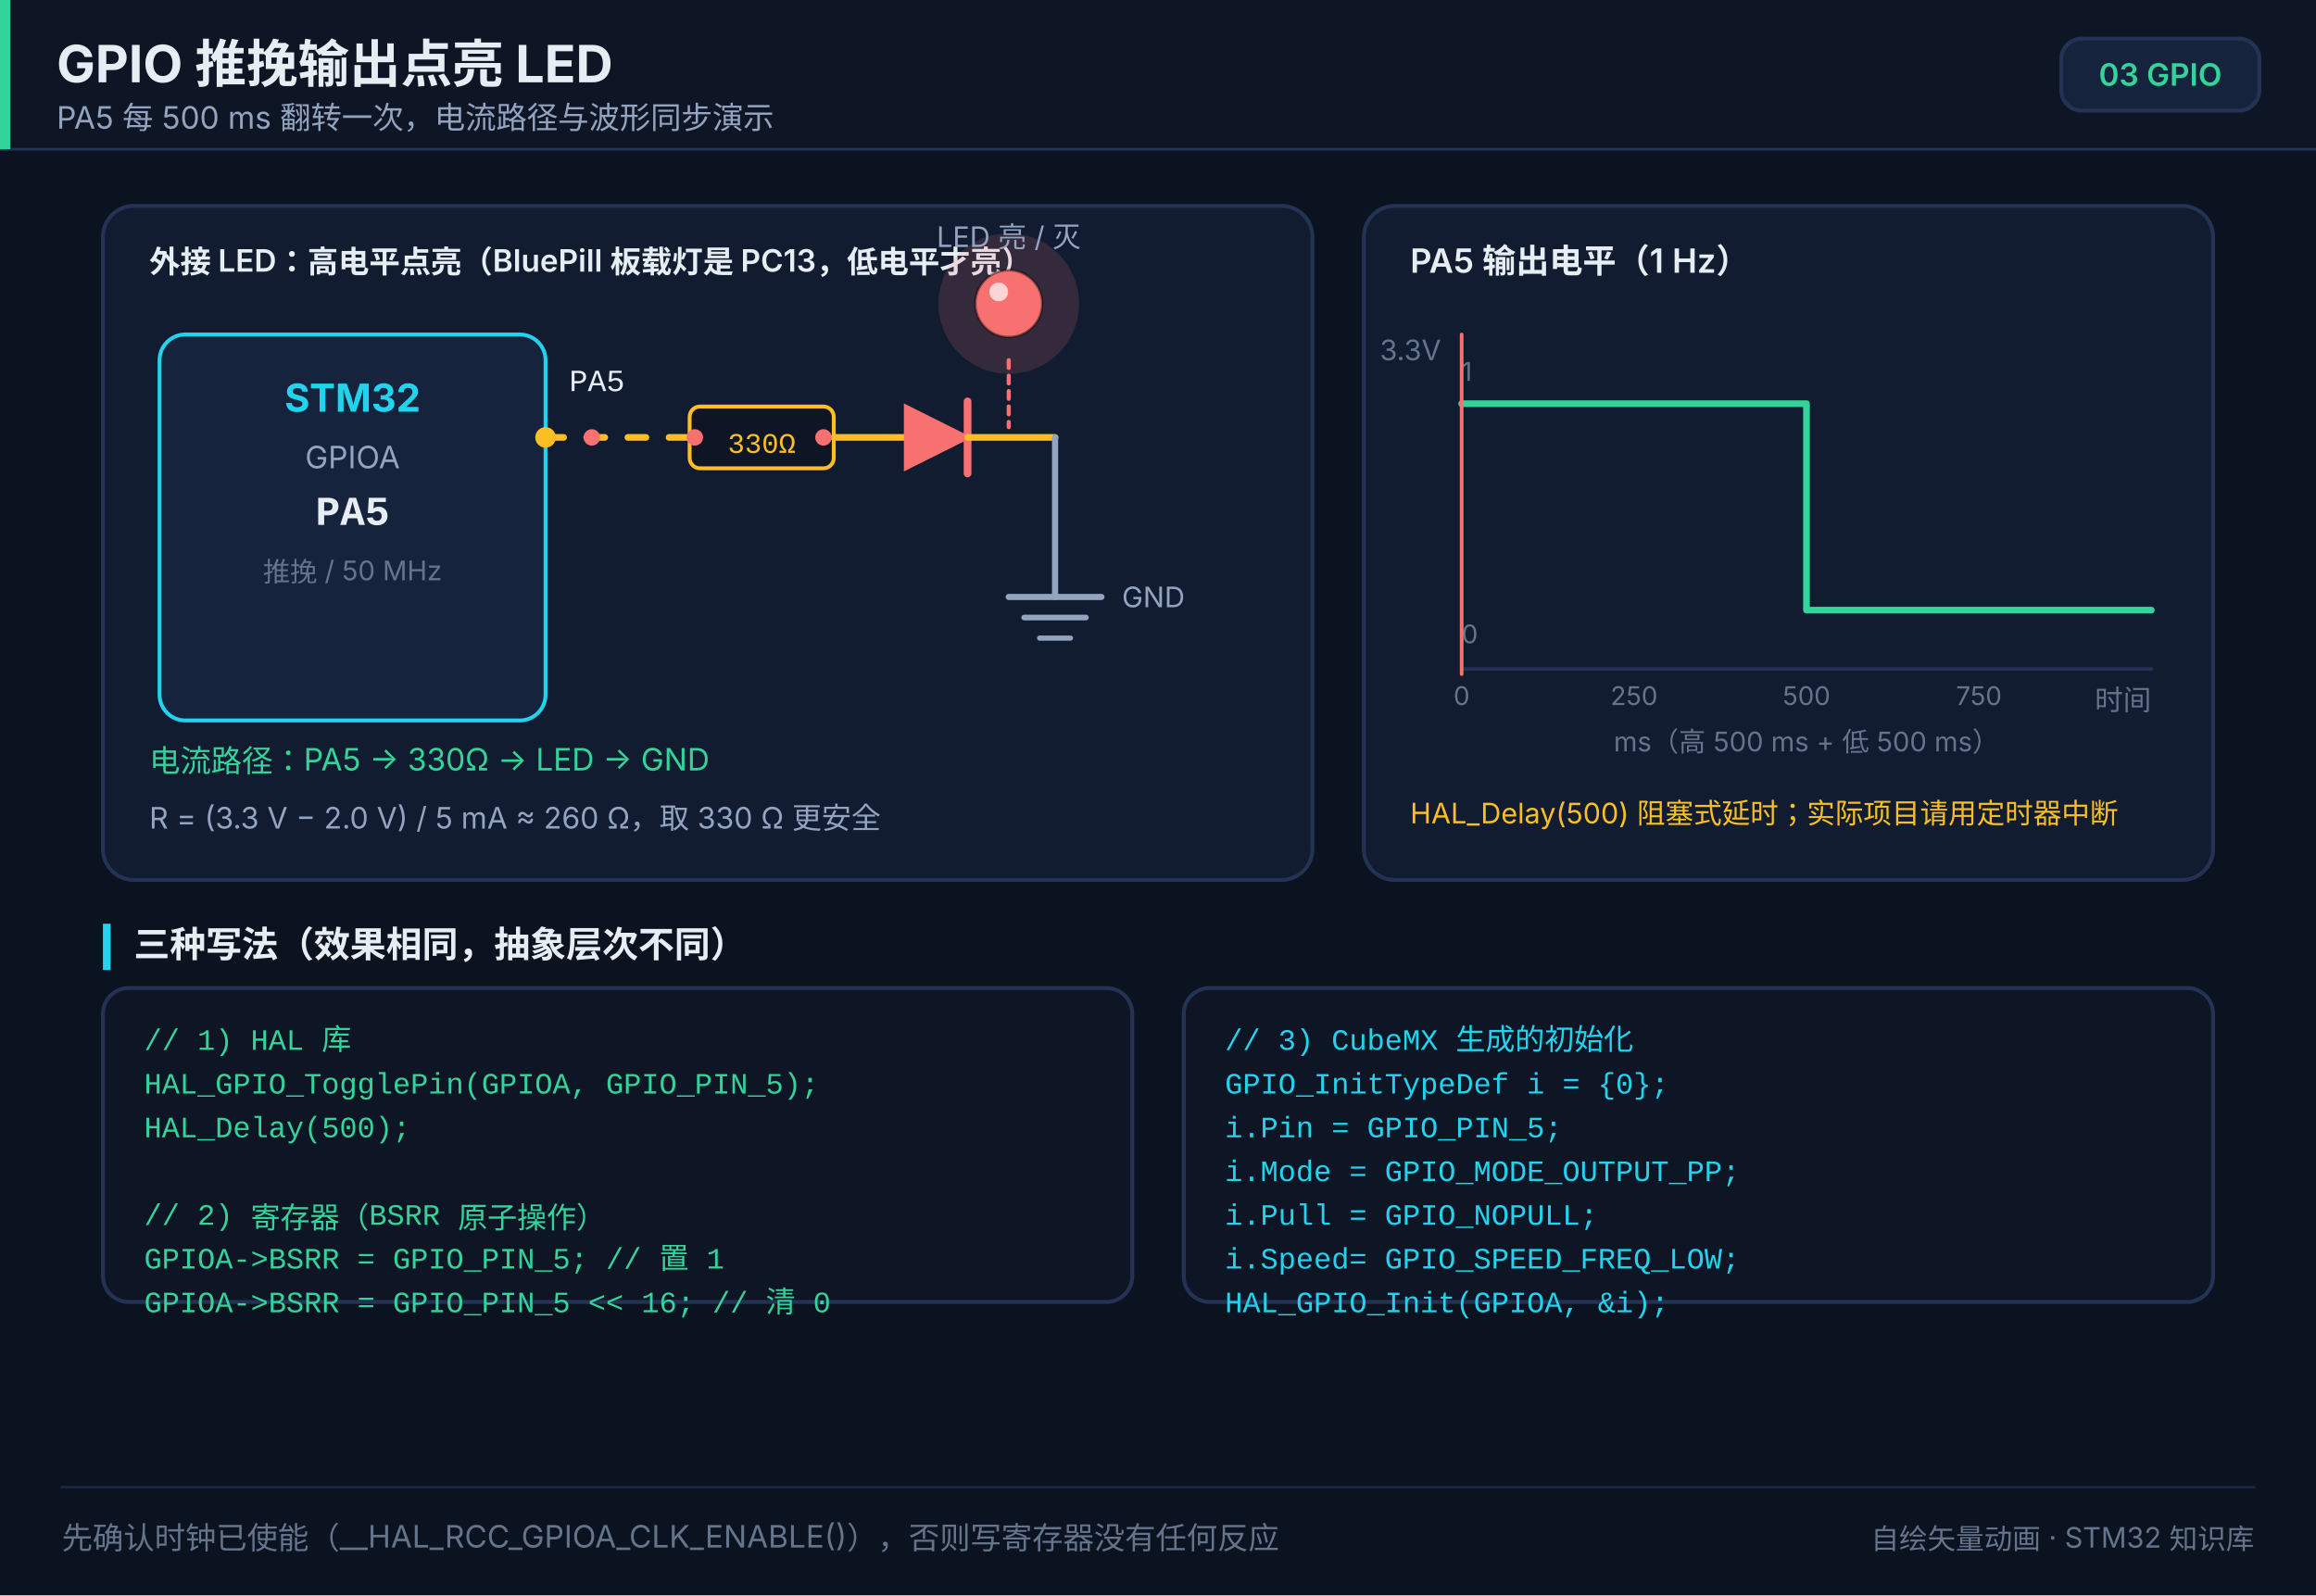
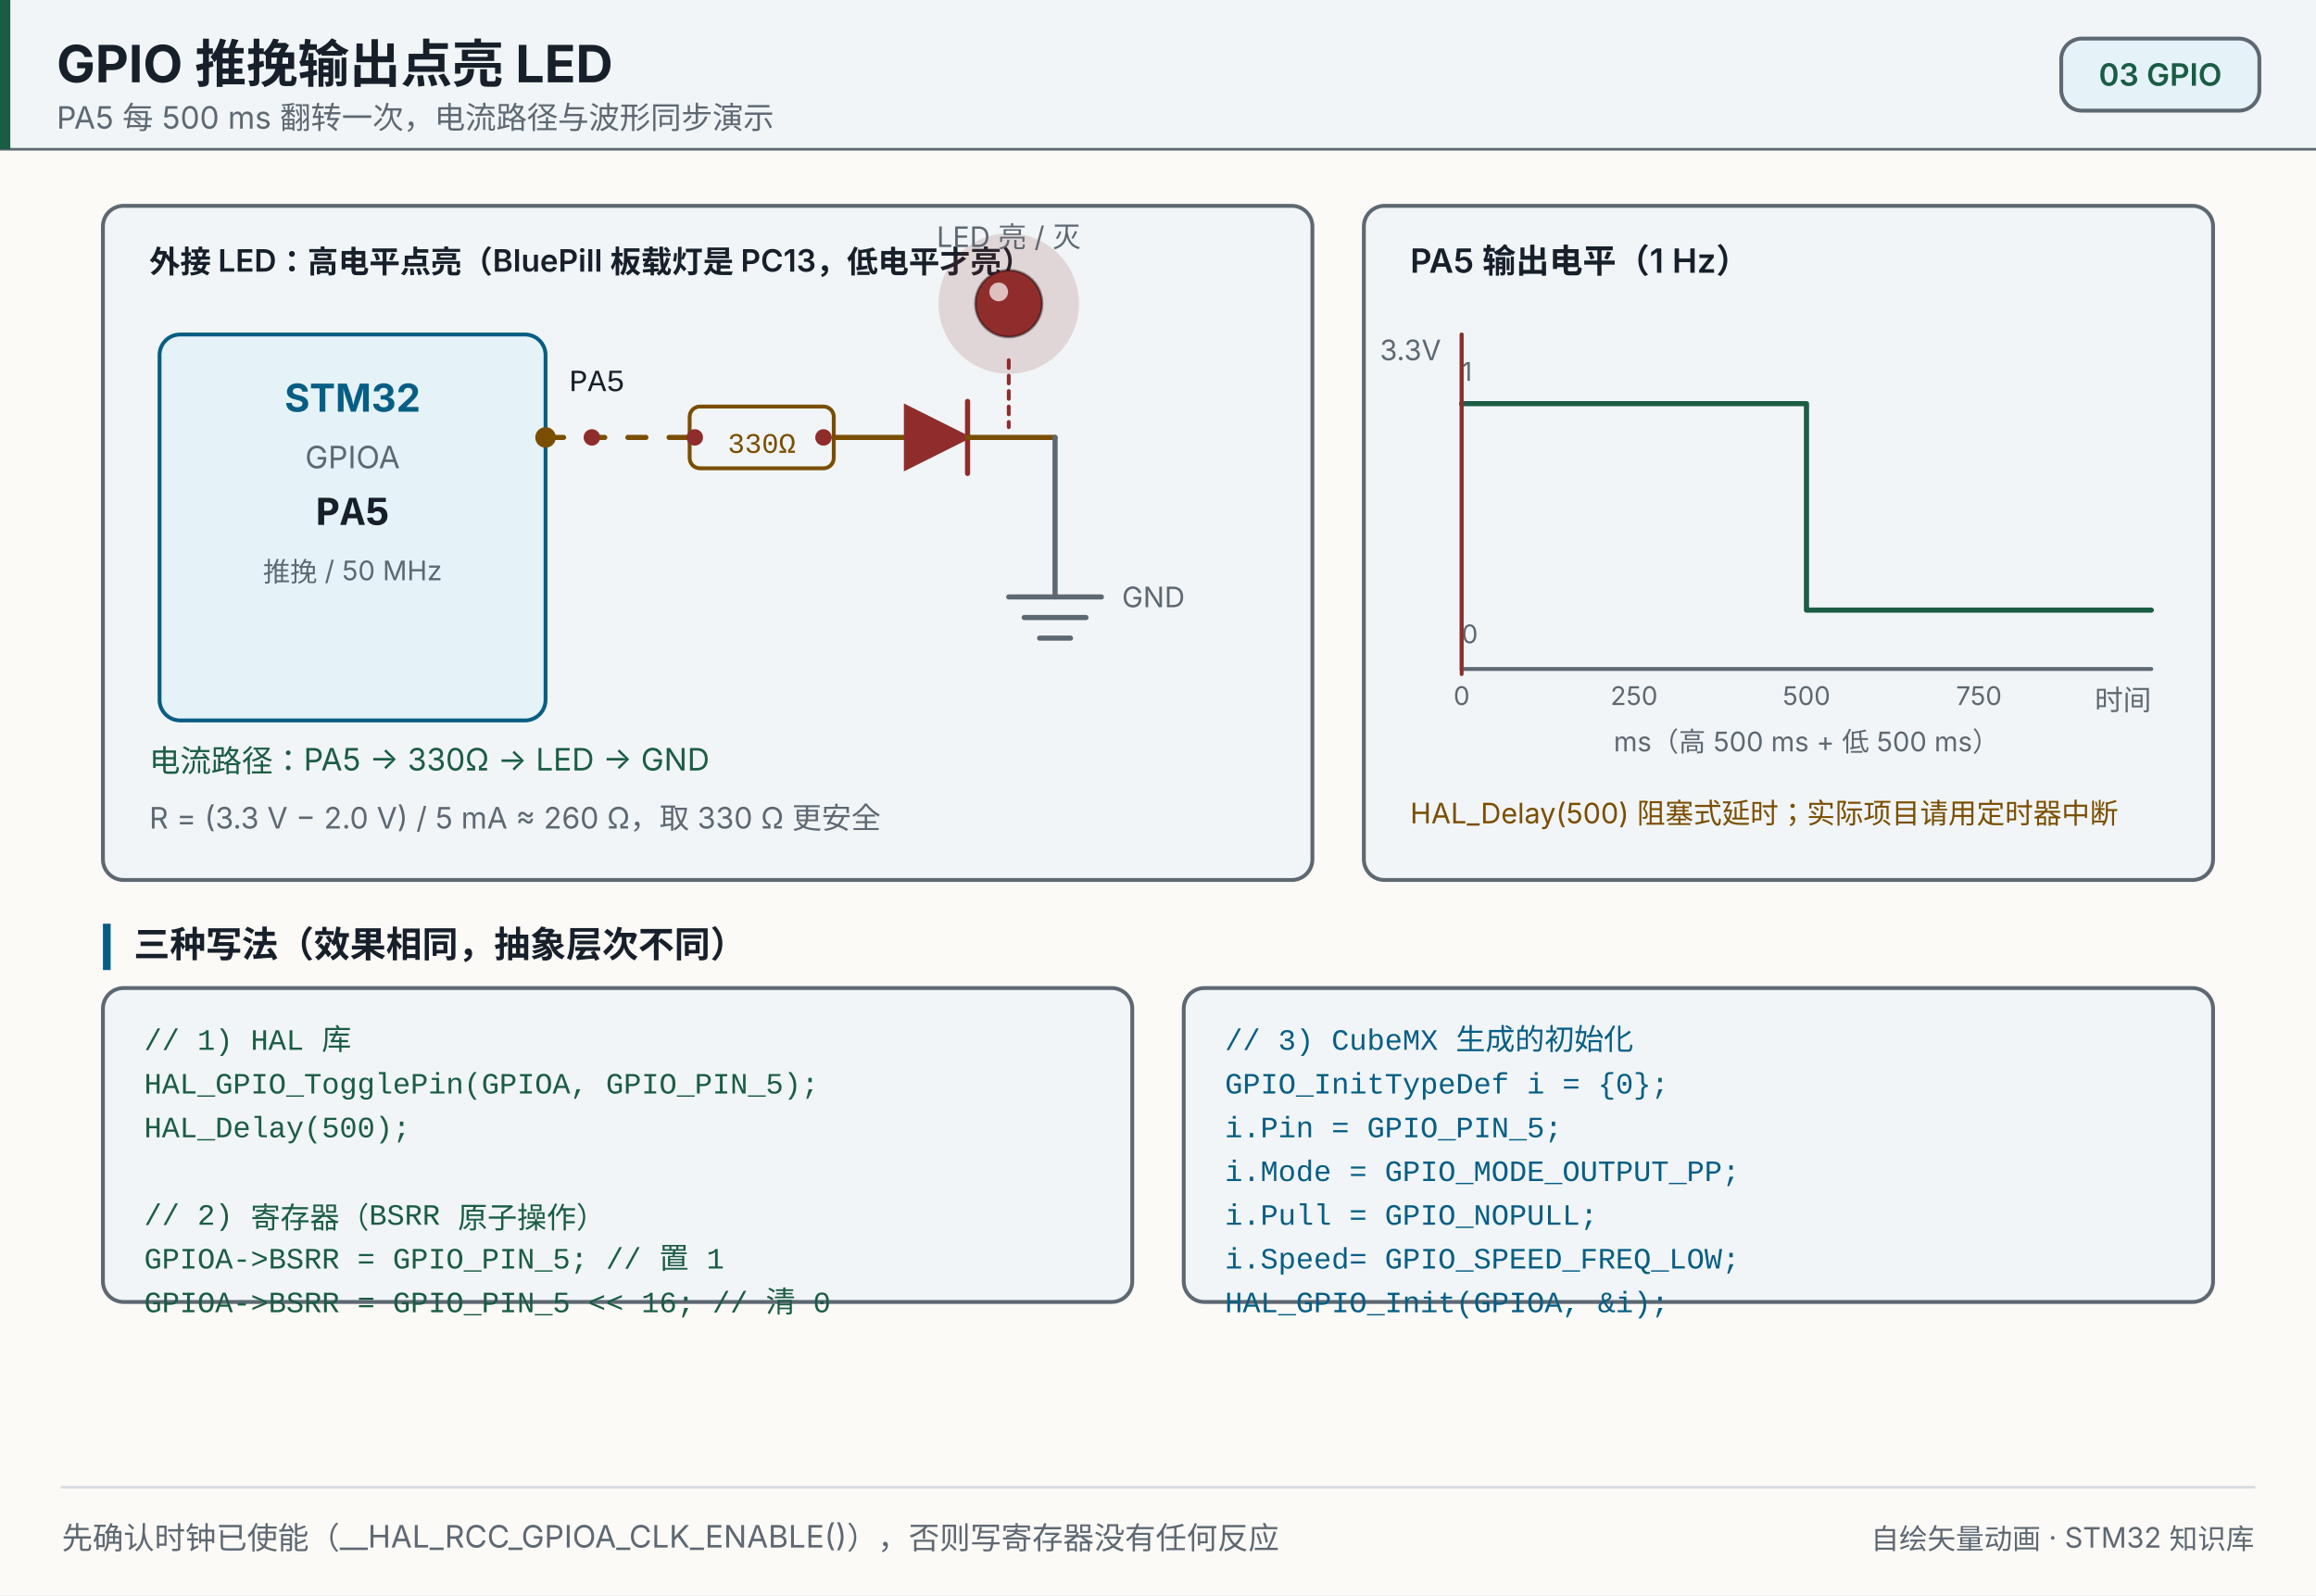
<svg xmlns="http://www.w3.org/2000/svg" width="900" height="620" viewBox="0 0 900 620" role="img" aria-label="GPIO 推挽输出点亮 LED">
  <style>
@keyframes led-blink{0%,48%{opacity:1;filter:drop-shadow(0 0 9px currentColor)}50%,98%{opacity:0.12;filter:none}}
.led{animation:led-blink 1s steps(1,end) infinite 0s;}

.wire{stroke-dasharray:7 9;animation:wire-flow 1.4s linear infinite;}@keyframes wire-flow{from{stroke-dashoffset:0}to{stroke-dashoffset:-16px}}
@keyframes dot-run{0%{transform:translateX(0);opacity:0}20%{opacity:1}80%{opacity:1}100%{transform:translateX(48px);opacity:0}}.dot0{animation:dot-run 1.4s linear infinite;}.dot1{animation:dot-run 1.4s linear infinite .35s;}.dot2{animation:dot-run 1.4s linear infinite .7s;}.dot3{animation:dot-run 1.4s linear infinite 1.05s;}
@keyframes cur-run{0%{transform:translateX(0)}100%{transform:translateX(268px)}}.cursor{animation:cur-run 1s linear infinite;}
</style>
-   <rect x="0" y="0" width="900" height="620" fill="#0b1220" />
-   <rect x="0" y="0" width="900" height="58" fill="#0e1626" opacity="1" />
-   <line x1="0" y1="58" x2="900" y2="58" stroke="#243354" stroke-width="1" stroke-linecap="round" opacity="1" />
-   <rect x="0" y="0" width="4" height="58" fill="#34d399" opacity="1" />
-   <text x="22" y="32" font-size="20" fill="#e6edf3" text-anchor="start" opacity="1" font-family="'PingFang SC','Hiragino Sans GB','Microsoft YaHei',system-ui,-apple-system,'Segoe UI',sans-serif" font-weight="700">GPIO 推挽输出点亮 LED</text>
-   <text x="22" y="50" font-size="12" fill="#93a4c0" text-anchor="start" opacity="1" font-family="'PingFang SC','Hiragino Sans GB','Microsoft YaHei',system-ui,-apple-system,'Segoe UI',sans-serif">PA5 每 500 ms 翻转一次，电流路径与波形同步演示</text>
-   <rect x="801" y="15" width="77" height="28" fill="#16233c" opacity="1" rx="8" stroke="#243354" stroke-width="1.5" />
-   <text x="839.5" y="33.32" font-size="12" fill="#34d399" text-anchor="middle" opacity="1" font-family="'PingFang SC','Hiragino Sans GB','Microsoft YaHei',system-ui,-apple-system,'Segoe UI',sans-serif" font-weight="600">03 GPIO</text>
-   <rect x="40" y="80" width="470" height="262" fill="#111c31" opacity="1" rx="12" stroke="#243354" stroke-width="1.5" />
-   <text x="58" y="106" font-size="12" fill="#e6edf3" text-anchor="start" opacity="1" font-family="'PingFang SC','Hiragino Sans GB','Microsoft YaHei',system-ui,-apple-system,'Segoe UI',sans-serif" font-weight="600">外接 LED：高电平点亮（BluePill 板载灯是 PC13，低电平才亮）</text>
-   <rect x="62" y="130" width="150" height="150" fill="#16233c" opacity="1" rx="10" stroke="#22d3ee" stroke-width="1.5" />
-   <text x="137" y="160" font-size="15" fill="#22d3ee" text-anchor="middle" opacity="1" font-family="'PingFang SC','Hiragino Sans GB','Microsoft YaHei',system-ui,-apple-system,'Segoe UI',sans-serif" font-weight="700">STM32</text>
-   <text x="137" y="182" font-size="12" fill="#93a4c0" text-anchor="middle" opacity="1" font-family="'PingFang SC','Hiragino Sans GB','Microsoft YaHei',system-ui,-apple-system,'Segoe UI',sans-serif">GPIOA</text>
-   <text x="137" y="204" font-size="16" fill="#e6edf3" text-anchor="middle" opacity="1" font-family="ui-monospace,SFMono-Regular,'JetBrains Mono',Consolas,'Courier New',monospace" font-weight="700">PA5</text>
-   <text x="137" y="226" font-size="10.5" fill="#64748b" text-anchor="middle" opacity="1" font-family="'PingFang SC','Hiragino Sans GB','Microsoft YaHei',system-ui,-apple-system,'Segoe UI',sans-serif">推挽 / 50 MHz</text>
-   <text x="232" y="152" font-size="12" fill="#e6edf3" text-anchor="middle" opacity="1" font-family="ui-monospace,SFMono-Regular,'JetBrains Mono',Consolas,'Courier New',monospace">PA5</text>
-   <line x1="212" y1="170" x2="268" y2="170" stroke="#fbbf24" stroke-width="2.6" stroke-linecap="round" opacity="1" class="wire" />
-   <circle cx="212" cy="170" r="4" fill="#fbbf24" opacity="1" />
-   <rect x="268" y="158" width="56" height="24" fill="#0e1626" opacity="1" rx="4" stroke="#fbbf24" stroke-width="1.5" />
-   <text x="296" y="176" font-size="11" fill="#fbbf24" text-anchor="middle" opacity="1" font-family="ui-monospace,SFMono-Regular,'JetBrains Mono',Consolas,'Courier New',monospace">330Ω</text>
-   <line x1="324" y1="170" x2="352" y2="170" stroke="#fbbf24" stroke-width="2.6" stroke-linecap="round" opacity="1" />
-   <polygon points="352.00,158.00 352.00,182.00 376.00,170.00" fill="#f87171" opacity="1" stroke="#f87171" stroke-width="1.5" />
-   <line x1="376" y1="156" x2="376" y2="184" stroke="#f87171" stroke-width="3" stroke-linecap="round" opacity="1" />
-   <line x1="376" y1="170" x2="410" y2="170" stroke="#fbbf24" stroke-width="2.6" stroke-linecap="round" opacity="1" />
-   <circle cx="392" cy="118" r="27.3" fill="#f87171" opacity="0.16" />
-   <circle cx="392" cy="118" r="13" fill="#f87171" opacity="1" stroke="#00000066" stroke-width="1" class="led" />
+   <rect x="0" y="0" width="900" height="620" fill="#fbfaf7" />
+   <rect x="0" y="0" width="900" height="58" fill="#f1f5f7" opacity="1" />
+   <line x1="0" y1="58" x2="900" y2="58" stroke="#5e6872" stroke-width="1" stroke-linecap="round" opacity="1" />
+   <rect x="0" y="0" width="4" height="58" fill="#1b5c45" opacity="1" />
+   <text x="22" y="32" font-size="20" fill="#17202a" text-anchor="start" opacity="1" font-family="'PingFang SC','Hiragino Sans GB','Microsoft YaHei',system-ui,-apple-system,'Segoe UI',sans-serif" font-weight="700">GPIO 推挽输出点亮 LED</text>
+   <text x="22" y="50" font-size="12" fill="#5e6872" text-anchor="start" opacity="1" font-family="'PingFang SC','Hiragino Sans GB','Microsoft YaHei',system-ui,-apple-system,'Segoe UI',sans-serif">PA5 每 500 ms 翻转一次，电流路径与波形同步演示</text>
+   <rect x="801" y="15" width="77" height="28" fill="#e5f3f8" opacity="1" rx="8" stroke="#5e6872" stroke-width="1.5" />
+   <text x="839.5" y="33.32" font-size="12" fill="#1b5c45" text-anchor="middle" opacity="1" font-family="'PingFang SC','Hiragino Sans GB','Microsoft YaHei',system-ui,-apple-system,'Segoe UI',sans-serif" font-weight="600">03 GPIO</text>
+   <rect x="40" y="80" width="470" height="262" fill="#f1f5f7" opacity="1" rx="8" stroke="#5e6872" stroke-width="1.5" />
+   <text x="58" y="106" font-size="12" fill="#17202a" text-anchor="start" opacity="1" font-family="'PingFang SC','Hiragino Sans GB','Microsoft YaHei',system-ui,-apple-system,'Segoe UI',sans-serif" font-weight="600">外接 LED：高电平点亮（BluePill 板载灯是 PC13，低电平才亮）</text>
+   <rect x="62" y="130" width="150" height="150" fill="#e5f3f8" opacity="1" rx="8" stroke="#075e84" stroke-width="1.5" />
+   <text x="137" y="160" font-size="15" fill="#075e84" text-anchor="middle" opacity="1" font-family="'PingFang SC','Hiragino Sans GB','Microsoft YaHei',system-ui,-apple-system,'Segoe UI',sans-serif" font-weight="700">STM32</text>
+   <text x="137" y="182" font-size="12" fill="#5e6872" text-anchor="middle" opacity="1" font-family="'PingFang SC','Hiragino Sans GB','Microsoft YaHei',system-ui,-apple-system,'Segoe UI',sans-serif">GPIOA</text>
+   <text x="137" y="204" font-size="16" fill="#17202a" text-anchor="middle" opacity="1" font-family="ui-monospace,SFMono-Regular,'JetBrains Mono',Consolas,'Courier New',monospace" font-weight="700">PA5</text>
+   <text x="137" y="226" font-size="10.5" fill="#5e6872" text-anchor="middle" opacity="1" font-family="'PingFang SC','Hiragino Sans GB','Microsoft YaHei',system-ui,-apple-system,'Segoe UI',sans-serif">推挽 / 50 MHz</text>
+   <text x="232" y="152" font-size="12" fill="#17202a" text-anchor="middle" opacity="1" font-family="ui-monospace,SFMono-Regular,'JetBrains Mono',Consolas,'Courier New',monospace">PA5</text>
+   <line x1="212" y1="170" x2="268" y2="170" stroke="#7a4e00" stroke-width="2" stroke-linecap="round" opacity="1" class="wire" />
+   <circle cx="212" cy="170" r="4" fill="#7a4e00" opacity="1" />
+   <rect x="268" y="158" width="56" height="24" fill="#f1f5f7" opacity="1" rx="4" stroke="#7a4e00" stroke-width="1.5" />
+   <text x="296" y="176" font-size="11" fill="#7a4e00" text-anchor="middle" opacity="1" font-family="ui-monospace,SFMono-Regular,'JetBrains Mono',Consolas,'Courier New',monospace">330Ω</text>
+   <line x1="324" y1="170" x2="352" y2="170" stroke="#7a4e00" stroke-width="2" stroke-linecap="round" opacity="1" />
+   <polygon points="352.00,158.00 352.00,182.00 376.00,170.00" fill="#8f2d2d" opacity="1" stroke="#8f2d2d" stroke-width="1.5" />
+   <line x1="376" y1="156" x2="376" y2="184" stroke="#8f2d2d" stroke-width="2" stroke-linecap="round" opacity="1" />
+   <line x1="376" y1="170" x2="410" y2="170" stroke="#7a4e00" stroke-width="2" stroke-linecap="round" opacity="1" />
+   <circle cx="392" cy="118" r="27.3" fill="#8f2d2d" opacity="0.16" />
+   <circle cx="392" cy="118" r="13" fill="#8f2d2d" opacity="1" stroke="#00000066" stroke-width="1" class="led" />
  <circle cx="388.1" cy="113.45" r="3.64" fill="#ffffff" opacity="0.7" />
-   <text x="392" y="96" font-size="11" fill="#93a4c0" text-anchor="middle" opacity="1" font-family="'PingFang SC','Hiragino Sans GB','Microsoft YaHei',system-ui,-apple-system,'Segoe UI',sans-serif">LED 亮 / 灭</text>
-   <line x1="392" y1="140" x2="392" y2="166" stroke="#f87171" stroke-width="1.6" stroke-linecap="round" opacity="1" stroke-dasharray="3 3" />
-   <circle cx="230" cy="170" r="3.2" fill="#f87171" opacity="1" class="dot0" />
-   <circle cx="270" cy="170" r="3.2" fill="#f87171" opacity="1" class="dot1" />
-   <circle cx="320" cy="170" r="3.2" fill="#f87171" opacity="1" class="dot2" />
-   <circle cx="360" cy="170" r="3.2" fill="#f87171" opacity="1" class="dot3" />
-   <line x1="410" y1="170" x2="410" y2="232" stroke="#93a4c0" stroke-width="2.4" stroke-linecap="round" opacity="1" />
-   <line x1="392" y1="232" x2="428" y2="232" stroke="#93a4c0" stroke-width="2.4" stroke-linecap="round" opacity="1" />
-   <line x1="398" y1="240" x2="422" y2="240" stroke="#93a4c0" stroke-width="2.2" stroke-linecap="round" opacity="1" />
-   <line x1="404" y1="248" x2="416" y2="248" stroke="#93a4c0" stroke-width="2" stroke-linecap="round" opacity="1" />
-   <text x="436" y="236" font-size="11" fill="#93a4c0" text-anchor="start" opacity="1" font-family="'PingFang SC','Hiragino Sans GB','Microsoft YaHei',system-ui,-apple-system,'Segoe UI',sans-serif">GND</text>
-   <text x="58" y="300" font-size="12" fill="#34d399" text-anchor="start" opacity="1" font-family="'PingFang SC','Hiragino Sans GB','Microsoft YaHei',system-ui,-apple-system,'Segoe UI',sans-serif">电流路径：PA5 → 330Ω → LED → GND</text>
-   <text x="58" y="322" font-size="11.5" fill="#93a4c0" text-anchor="start" opacity="1" font-family="'PingFang SC','Hiragino Sans GB','Microsoft YaHei',system-ui,-apple-system,'Segoe UI',sans-serif">R = (3.3 V − 2.0 V) / 5 mA ≈ 260 Ω，取 330 Ω 更安全</text>
-   <rect x="530" y="80" width="330" height="262" fill="#111c31" opacity="1" rx="12" stroke="#243354" stroke-width="1.5" />
-   <text x="548" y="106" font-size="13" fill="#e6edf3" text-anchor="start" opacity="1" font-family="'PingFang SC','Hiragino Sans GB','Microsoft YaHei',system-ui,-apple-system,'Segoe UI',sans-serif" font-weight="600">PA5 输出电平（1 Hz）</text>
-   <line x1="568" y1="130" x2="568" y2="260" stroke="#243354" stroke-width="1.4" stroke-linecap="round" opacity="1" />
-   <line x1="568" y1="260" x2="836" y2="260" stroke="#243354" stroke-width="1.4" stroke-linecap="round" opacity="1" />
-   <text x="560" y="140" font-size="11" fill="#64748b" text-anchor="end" opacity="1" font-family="'PingFang SC','Hiragino Sans GB','Microsoft YaHei',system-ui,-apple-system,'Segoe UI',sans-serif">3.3V</text>
-   <text x="836" y="276" font-size="11" fill="#64748b" text-anchor="end" opacity="1" font-family="'PingFang SC','Hiragino Sans GB','Microsoft YaHei',system-ui,-apple-system,'Segoe UI',sans-serif">时间</text>
-   <text x="568" y="148" font-size="10" fill="#64748b" text-anchor="start" opacity="1" font-family="'PingFang SC','Hiragino Sans GB','Microsoft YaHei',system-ui,-apple-system,'Segoe UI',sans-serif">1</text>
-   <text x="568" y="250" font-size="10" fill="#64748b" text-anchor="start" opacity="1" font-family="'PingFang SC','Hiragino Sans GB','Microsoft YaHei',system-ui,-apple-system,'Segoe UI',sans-serif">0</text>
-   <path d="M 568 156.88 L 568.00 156.88 L 601.50 156.88 L 601.50 156.88 L 635.00 156.88 L 635.00 156.88 L 668.50 156.88 L 668.50 156.88 L 702.00 156.88 L 702.00 237.12 L 735.50 237.12 L 735.50 237.12 L 769.00 237.12 L 769.00 237.12 L 802.50 237.12 L 802.50 237.12 L 836.00 237.12" fill="none" opacity="1" stroke-linecap="round" stroke-linejoin="round" stroke="#34d399" stroke-width="2.6" />
-   <text x="568" y="274" font-size="10" fill="#64748b" text-anchor="middle" opacity="1" font-family="'PingFang SC','Hiragino Sans GB','Microsoft YaHei',system-ui,-apple-system,'Segoe UI',sans-serif">0</text>
-   <text x="635" y="274" font-size="10" fill="#64748b" text-anchor="middle" opacity="1" font-family="'PingFang SC','Hiragino Sans GB','Microsoft YaHei',system-ui,-apple-system,'Segoe UI',sans-serif">250</text>
-   <text x="702" y="274" font-size="10" fill="#64748b" text-anchor="middle" opacity="1" font-family="'PingFang SC','Hiragino Sans GB','Microsoft YaHei',system-ui,-apple-system,'Segoe UI',sans-serif">500</text>
-   <text x="769" y="274" font-size="10" fill="#64748b" text-anchor="middle" opacity="1" font-family="'PingFang SC','Hiragino Sans GB','Microsoft YaHei',system-ui,-apple-system,'Segoe UI',sans-serif">750</text>
-   <text x="702" y="292" font-size="10.5" fill="#64748b" text-anchor="middle" opacity="1" font-family="'PingFang SC','Hiragino Sans GB','Microsoft YaHei',system-ui,-apple-system,'Segoe UI',sans-serif">ms（高 500 ms + 低 500 ms）</text>
-   <line x1="568" y1="130" x2="568" y2="262" stroke="#f87171" stroke-width="1.4" stroke-linecap="round" opacity="1" class="cursor" />
-   <text x="548" y="320" font-size="11" fill="#fbbf24" text-anchor="start" opacity="1" font-family="'PingFang SC','Hiragino Sans GB','Microsoft YaHei',system-ui,-apple-system,'Segoe UI',sans-serif">HAL_Delay(500) 阻塞式延时；实际项目请用定时器中断</text>
-   <rect x="40" y="359" width="3" height="18" fill="#22d3ee" opacity="1" />
-   <text x="52" y="372" font-size="14" fill="#e6edf3" text-anchor="start" opacity="1" font-family="'PingFang SC','Hiragino Sans GB','Microsoft YaHei',system-ui,-apple-system,'Segoe UI',sans-serif" font-weight="600">三种写法（效果相同，抽象层次不同）</text>
-   <rect x="40" y="384" width="400" height="122" fill="#0e1626" opacity="1" rx="10" stroke="#243354" stroke-width="1.5" />
-   <text x="56" y="408" font-size="11.5" fill="#34d399" text-anchor="start" opacity="1" font-family="ui-monospace,SFMono-Regular,'JetBrains Mono',Consolas,'Courier New',monospace">// 1) HAL 库</text>
-   <text x="56" y="425" font-size="11.5" fill="#34d399" text-anchor="start" opacity="1" font-family="ui-monospace,SFMono-Regular,'JetBrains Mono',Consolas,'Courier New',monospace">HAL_GPIO_TogglePin(GPIOA, GPIO_PIN_5);</text>
-   <text x="56" y="442" font-size="11.5" fill="#34d399" text-anchor="start" opacity="1" font-family="ui-monospace,SFMono-Regular,'JetBrains Mono',Consolas,'Courier New',monospace">HAL_Delay(500);</text>
-   <text x="56" y="459" font-size="11.5" fill="#34d399" text-anchor="start" opacity="1" font-family="ui-monospace,SFMono-Regular,'JetBrains Mono',Consolas,'Courier New',monospace" />
-   <text x="56" y="476" font-size="11.5" fill="#34d399" text-anchor="start" opacity="1" font-family="ui-monospace,SFMono-Regular,'JetBrains Mono',Consolas,'Courier New',monospace">// 2) 寄存器（BSRR 原子操作）</text>
-   <text x="56" y="493" font-size="11.5" fill="#34d399" text-anchor="start" opacity="1" font-family="ui-monospace,SFMono-Regular,'JetBrains Mono',Consolas,'Courier New',monospace">GPIOA-&gt;BSRR = GPIO_PIN_5;      // 置 1</text>
-   <text x="56" y="510" font-size="11.5" fill="#34d399" text-anchor="start" opacity="1" font-family="ui-monospace,SFMono-Regular,'JetBrains Mono',Consolas,'Courier New',monospace">GPIOA-&gt;BSRR = GPIO_PIN_5 &lt;&lt; 16; // 清 0</text>
-   <rect x="460" y="384" width="400" height="122" fill="#0e1626" opacity="1" rx="10" stroke="#243354" stroke-width="1.5" />
-   <text x="476" y="408" font-size="11.5" fill="#22d3ee" text-anchor="start" opacity="1" font-family="ui-monospace,SFMono-Regular,'JetBrains Mono',Consolas,'Courier New',monospace">// 3) CubeMX 生成的初始化</text>
-   <text x="476" y="425" font-size="11.5" fill="#22d3ee" text-anchor="start" opacity="1" font-family="ui-monospace,SFMono-Regular,'JetBrains Mono',Consolas,'Courier New',monospace">GPIO_InitTypeDef i = {0};</text>
-   <text x="476" y="442" font-size="11.5" fill="#22d3ee" text-anchor="start" opacity="1" font-family="ui-monospace,SFMono-Regular,'JetBrains Mono',Consolas,'Courier New',monospace">i.Pin  = GPIO_PIN_5;</text>
-   <text x="476" y="459" font-size="11.5" fill="#22d3ee" text-anchor="start" opacity="1" font-family="ui-monospace,SFMono-Regular,'JetBrains Mono',Consolas,'Courier New',monospace">i.Mode = GPIO_MODE_OUTPUT_PP;</text>
-   <text x="476" y="476" font-size="11.5" fill="#22d3ee" text-anchor="start" opacity="1" font-family="ui-monospace,SFMono-Regular,'JetBrains Mono',Consolas,'Courier New',monospace">i.Pull = GPIO_NOPULL;</text>
-   <text x="476" y="493" font-size="11.5" fill="#22d3ee" text-anchor="start" opacity="1" font-family="ui-monospace,SFMono-Regular,'JetBrains Mono',Consolas,'Courier New',monospace">i.Speed= GPIO_SPEED_FREQ_LOW;</text>
-   <text x="476" y="510" font-size="11.5" fill="#22d3ee" text-anchor="start" opacity="1" font-family="ui-monospace,SFMono-Regular,'JetBrains Mono',Consolas,'Courier New',monospace">HAL_GPIO_Init(GPIOA, &amp;i);</text>
-   <line x1="24" y1="578" x2="876" y2="578" stroke="#1a2742" stroke-width="1" stroke-linecap="round" opacity="1" />
-   <text x="24" y="602" font-size="12" fill="#64748b" text-anchor="start" opacity="1" font-family="'PingFang SC','Hiragino Sans GB','Microsoft YaHei',system-ui,-apple-system,'Segoe UI',sans-serif">先确认时钟已使能（__HAL_RCC_GPIOA_CLK_ENABLE()），否则写寄存器没有任何反应</text>
-   <text x="876" y="602" font-size="11" fill="#64748b" text-anchor="end" opacity="1" font-family="'PingFang SC','Hiragino Sans GB','Microsoft YaHei',system-ui,-apple-system,'Segoe UI',sans-serif">自绘矢量动画 · STM32 知识库</text>
+   <text x="392" y="96" font-size="11" fill="#5e6872" text-anchor="middle" opacity="1" font-family="'PingFang SC','Hiragino Sans GB','Microsoft YaHei',system-ui,-apple-system,'Segoe UI',sans-serif">LED 亮 / 灭</text>
+   <line x1="392" y1="140" x2="392" y2="166" stroke="#8f2d2d" stroke-width="1.5" stroke-linecap="round" opacity="1" stroke-dasharray="3 3" />
+   <circle cx="230" cy="170" r="3.2" fill="#8f2d2d" opacity="1" class="dot0" />
+   <circle cx="270" cy="170" r="3.2" fill="#8f2d2d" opacity="1" class="dot1" />
+   <circle cx="320" cy="170" r="3.2" fill="#8f2d2d" opacity="1" class="dot2" />
+   <circle cx="360" cy="170" r="3.2" fill="#8f2d2d" opacity="1" class="dot3" />
+   <line x1="410" y1="170" x2="410" y2="232" stroke="#5e6872" stroke-width="2" stroke-linecap="round" opacity="1" />
+   <line x1="392" y1="232" x2="428" y2="232" stroke="#5e6872" stroke-width="2" stroke-linecap="round" opacity="1" />
+   <line x1="398" y1="240" x2="422" y2="240" stroke="#5e6872" stroke-width="2" stroke-linecap="round" opacity="1" />
+   <line x1="404" y1="248" x2="416" y2="248" stroke="#5e6872" stroke-width="2" stroke-linecap="round" opacity="1" />
+   <text x="436" y="236" font-size="11" fill="#5e6872" text-anchor="start" opacity="1" font-family="'PingFang SC','Hiragino Sans GB','Microsoft YaHei',system-ui,-apple-system,'Segoe UI',sans-serif">GND</text>
+   <text x="58" y="300" font-size="12" fill="#1b5c45" text-anchor="start" opacity="1" font-family="'PingFang SC','Hiragino Sans GB','Microsoft YaHei',system-ui,-apple-system,'Segoe UI',sans-serif">电流路径：PA5 → 330Ω → LED → GND</text>
+   <text x="58" y="322" font-size="11.5" fill="#5e6872" text-anchor="start" opacity="1" font-family="'PingFang SC','Hiragino Sans GB','Microsoft YaHei',system-ui,-apple-system,'Segoe UI',sans-serif">R = (3.3 V − 2.0 V) / 5 mA ≈ 260 Ω，取 330 Ω 更安全</text>
+   <rect x="530" y="80" width="330" height="262" fill="#f1f5f7" opacity="1" rx="8" stroke="#5e6872" stroke-width="1.5" />
+   <text x="548" y="106" font-size="13" fill="#17202a" text-anchor="start" opacity="1" font-family="'PingFang SC','Hiragino Sans GB','Microsoft YaHei',system-ui,-apple-system,'Segoe UI',sans-serif" font-weight="600">PA5 输出电平（1 Hz）</text>
+   <line x1="568" y1="130" x2="568" y2="260" stroke="#5e6872" stroke-width="1.5" stroke-linecap="round" opacity="1" />
+   <line x1="568" y1="260" x2="836" y2="260" stroke="#5e6872" stroke-width="1.5" stroke-linecap="round" opacity="1" />
+   <text x="560" y="140" font-size="11" fill="#5e6872" text-anchor="end" opacity="1" font-family="'PingFang SC','Hiragino Sans GB','Microsoft YaHei',system-ui,-apple-system,'Segoe UI',sans-serif">3.3V</text>
+   <text x="836" y="276" font-size="11" fill="#5e6872" text-anchor="end" opacity="1" font-family="'PingFang SC','Hiragino Sans GB','Microsoft YaHei',system-ui,-apple-system,'Segoe UI',sans-serif">时间</text>
+   <text x="568" y="148" font-size="10" fill="#5e6872" text-anchor="start" opacity="1" font-family="'PingFang SC','Hiragino Sans GB','Microsoft YaHei',system-ui,-apple-system,'Segoe UI',sans-serif">1</text>
+   <text x="568" y="250" font-size="10" fill="#5e6872" text-anchor="start" opacity="1" font-family="'PingFang SC','Hiragino Sans GB','Microsoft YaHei',system-ui,-apple-system,'Segoe UI',sans-serif">0</text>
+   <path d="M 568 156.88 L 568.00 156.88 L 601.50 156.88 L 601.50 156.88 L 635.00 156.88 L 635.00 156.88 L 668.50 156.88 L 668.50 156.88 L 702.00 156.88 L 702.00 237.12 L 735.50 237.12 L 735.50 237.12 L 769.00 237.12 L 769.00 237.12 L 802.50 237.12 L 802.50 237.12 L 836.00 237.12" fill="none" opacity="1" stroke-linecap="round" stroke-linejoin="round" stroke="#1b5c45" stroke-width="2" />
+   <text x="568" y="274" font-size="10" fill="#5e6872" text-anchor="middle" opacity="1" font-family="'PingFang SC','Hiragino Sans GB','Microsoft YaHei',system-ui,-apple-system,'Segoe UI',sans-serif">0</text>
+   <text x="635" y="274" font-size="10" fill="#5e6872" text-anchor="middle" opacity="1" font-family="'PingFang SC','Hiragino Sans GB','Microsoft YaHei',system-ui,-apple-system,'Segoe UI',sans-serif">250</text>
+   <text x="702" y="274" font-size="10" fill="#5e6872" text-anchor="middle" opacity="1" font-family="'PingFang SC','Hiragino Sans GB','Microsoft YaHei',system-ui,-apple-system,'Segoe UI',sans-serif">500</text>
+   <text x="769" y="274" font-size="10" fill="#5e6872" text-anchor="middle" opacity="1" font-family="'PingFang SC','Hiragino Sans GB','Microsoft YaHei',system-ui,-apple-system,'Segoe UI',sans-serif">750</text>
+   <text x="702" y="292" font-size="10.5" fill="#5e6872" text-anchor="middle" opacity="1" font-family="'PingFang SC','Hiragino Sans GB','Microsoft YaHei',system-ui,-apple-system,'Segoe UI',sans-serif">ms（高 500 ms + 低 500 ms）</text>
+   <line x1="568" y1="130" x2="568" y2="262" stroke="#8f2d2d" stroke-width="1.5" stroke-linecap="round" opacity="1" class="cursor" />
+   <text x="548" y="320" font-size="11" fill="#7a4e00" text-anchor="start" opacity="1" font-family="'PingFang SC','Hiragino Sans GB','Microsoft YaHei',system-ui,-apple-system,'Segoe UI',sans-serif">HAL_Delay(500) 阻塞式延时；实际项目请用定时器中断</text>
+   <rect x="40" y="359" width="3" height="18" fill="#075e84" opacity="1" />
+   <text x="52" y="372" font-size="14" fill="#17202a" text-anchor="start" opacity="1" font-family="'PingFang SC','Hiragino Sans GB','Microsoft YaHei',system-ui,-apple-system,'Segoe UI',sans-serif" font-weight="600">三种写法（效果相同，抽象层次不同）</text>
+   <rect x="40" y="384" width="400" height="122" fill="#f1f5f7" opacity="1" rx="8" stroke="#5e6872" stroke-width="1.5" />
+   <text x="56" y="408" font-size="11.5" fill="#1b5c45" text-anchor="start" opacity="1" font-family="ui-monospace,SFMono-Regular,'JetBrains Mono',Consolas,'Courier New',monospace">// 1) HAL 库</text>
+   <text x="56" y="425" font-size="11.5" fill="#1b5c45" text-anchor="start" opacity="1" font-family="ui-monospace,SFMono-Regular,'JetBrains Mono',Consolas,'Courier New',monospace">HAL_GPIO_TogglePin(GPIOA, GPIO_PIN_5);</text>
+   <text x="56" y="442" font-size="11.5" fill="#1b5c45" text-anchor="start" opacity="1" font-family="ui-monospace,SFMono-Regular,'JetBrains Mono',Consolas,'Courier New',monospace">HAL_Delay(500);</text>
+   <text x="56" y="459" font-size="11.5" fill="#1b5c45" text-anchor="start" opacity="1" font-family="ui-monospace,SFMono-Regular,'JetBrains Mono',Consolas,'Courier New',monospace" />
+   <text x="56" y="476" font-size="11.5" fill="#1b5c45" text-anchor="start" opacity="1" font-family="ui-monospace,SFMono-Regular,'JetBrains Mono',Consolas,'Courier New',monospace">// 2) 寄存器（BSRR 原子操作）</text>
+   <text x="56" y="493" font-size="11.5" fill="#1b5c45" text-anchor="start" opacity="1" font-family="ui-monospace,SFMono-Regular,'JetBrains Mono',Consolas,'Courier New',monospace">GPIOA-&gt;BSRR = GPIO_PIN_5;      // 置 1</text>
+   <text x="56" y="510" font-size="11.5" fill="#1b5c45" text-anchor="start" opacity="1" font-family="ui-monospace,SFMono-Regular,'JetBrains Mono',Consolas,'Courier New',monospace">GPIOA-&gt;BSRR = GPIO_PIN_5 &lt;&lt; 16; // 清 0</text>
+   <rect x="460" y="384" width="400" height="122" fill="#f1f5f7" opacity="1" rx="8" stroke="#5e6872" stroke-width="1.5" />
+   <text x="476" y="408" font-size="11.5" fill="#075e84" text-anchor="start" opacity="1" font-family="ui-monospace,SFMono-Regular,'JetBrains Mono',Consolas,'Courier New',monospace">// 3) CubeMX 生成的初始化</text>
+   <text x="476" y="425" font-size="11.5" fill="#075e84" text-anchor="start" opacity="1" font-family="ui-monospace,SFMono-Regular,'JetBrains Mono',Consolas,'Courier New',monospace">GPIO_InitTypeDef i = {0};</text>
+   <text x="476" y="442" font-size="11.5" fill="#075e84" text-anchor="start" opacity="1" font-family="ui-monospace,SFMono-Regular,'JetBrains Mono',Consolas,'Courier New',monospace">i.Pin  = GPIO_PIN_5;</text>
+   <text x="476" y="459" font-size="11.5" fill="#075e84" text-anchor="start" opacity="1" font-family="ui-monospace,SFMono-Regular,'JetBrains Mono',Consolas,'Courier New',monospace">i.Mode = GPIO_MODE_OUTPUT_PP;</text>
+   <text x="476" y="476" font-size="11.5" fill="#075e84" text-anchor="start" opacity="1" font-family="ui-monospace,SFMono-Regular,'JetBrains Mono',Consolas,'Courier New',monospace">i.Pull = GPIO_NOPULL;</text>
+   <text x="476" y="493" font-size="11.5" fill="#075e84" text-anchor="start" opacity="1" font-family="ui-monospace,SFMono-Regular,'JetBrains Mono',Consolas,'Courier New',monospace">i.Speed= GPIO_SPEED_FREQ_LOW;</text>
+   <text x="476" y="510" font-size="11.5" fill="#075e84" text-anchor="start" opacity="1" font-family="ui-monospace,SFMono-Regular,'JetBrains Mono',Consolas,'Courier New',monospace">HAL_GPIO_Init(GPIOA, &amp;i);</text>
+   <line x1="24" y1="578" x2="876" y2="578" stroke="#d7dce1" stroke-width="1" stroke-linecap="round" opacity="1" />
+   <text x="24" y="602" font-size="12" fill="#5e6872" text-anchor="start" opacity="1" font-family="'PingFang SC','Hiragino Sans GB','Microsoft YaHei',system-ui,-apple-system,'Segoe UI',sans-serif">先确认时钟已使能（__HAL_RCC_GPIOA_CLK_ENABLE()），否则写寄存器没有任何反应</text>
+   <text x="876" y="602" font-size="11" fill="#5e6872" text-anchor="end" opacity="1" font-family="'PingFang SC','Hiragino Sans GB','Microsoft YaHei',system-ui,-apple-system,'Segoe UI',sans-serif">自绘矢量动画 · STM32 知识库</text>
</svg>
